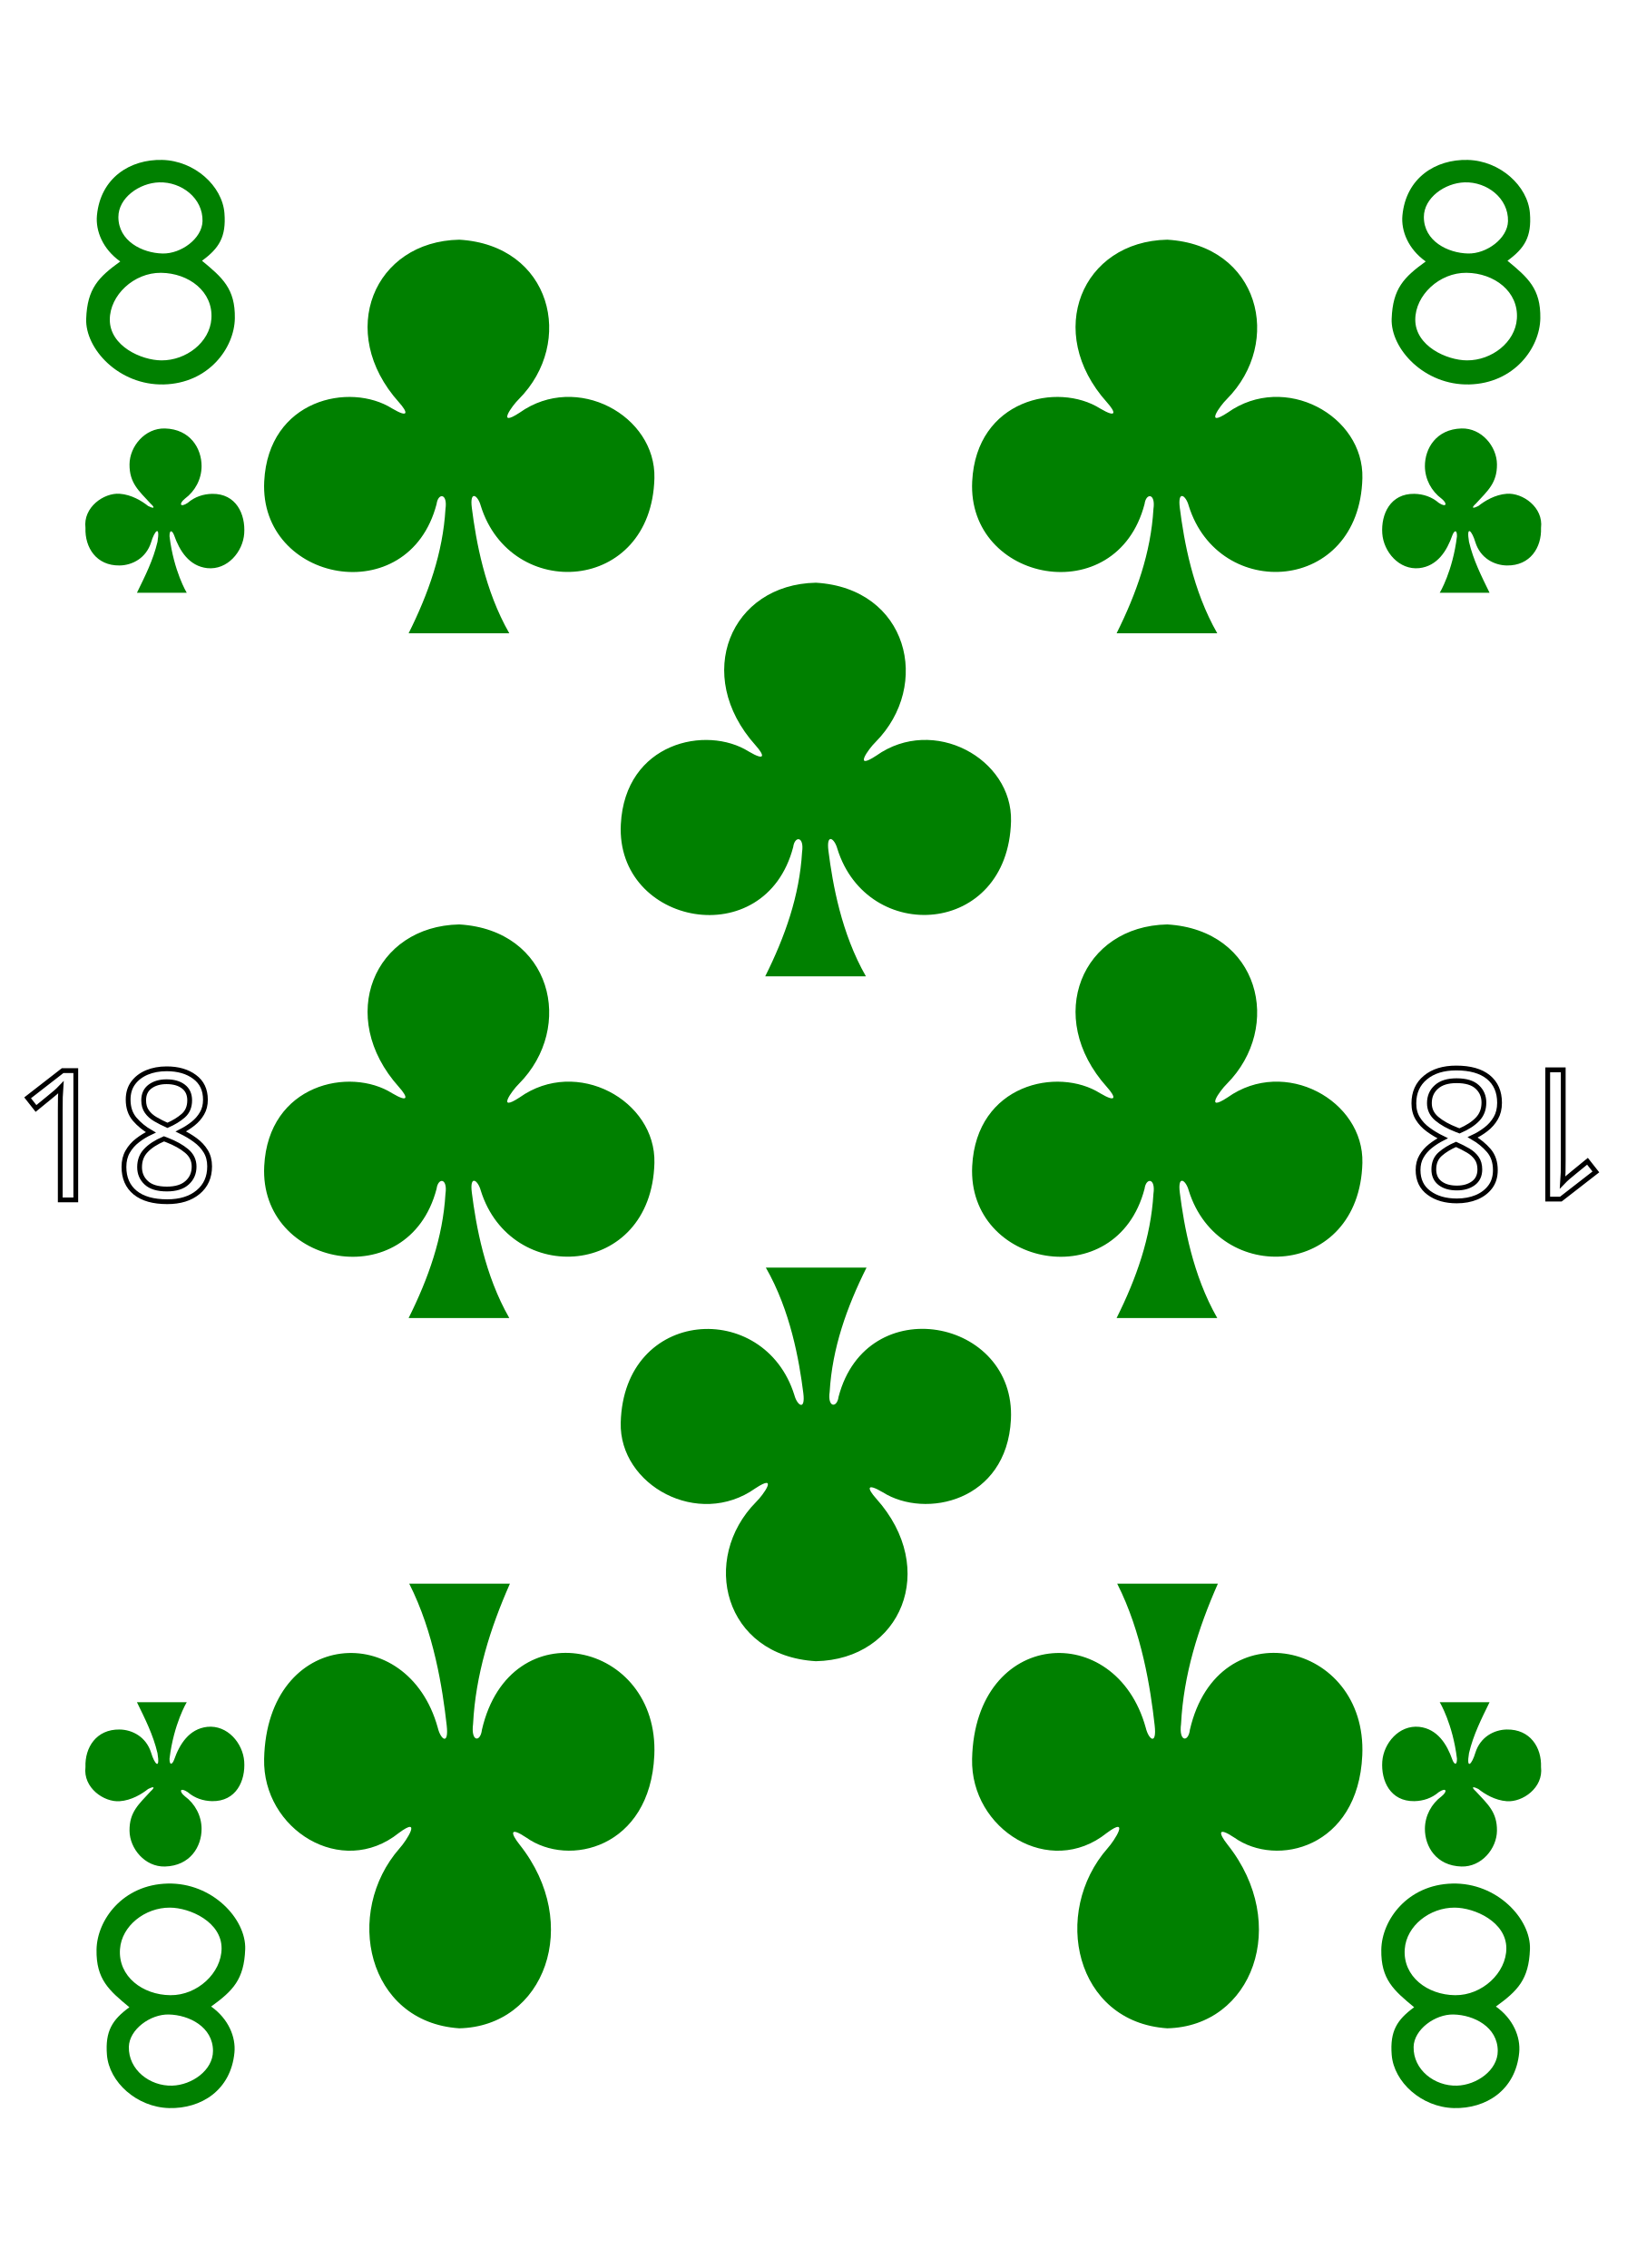
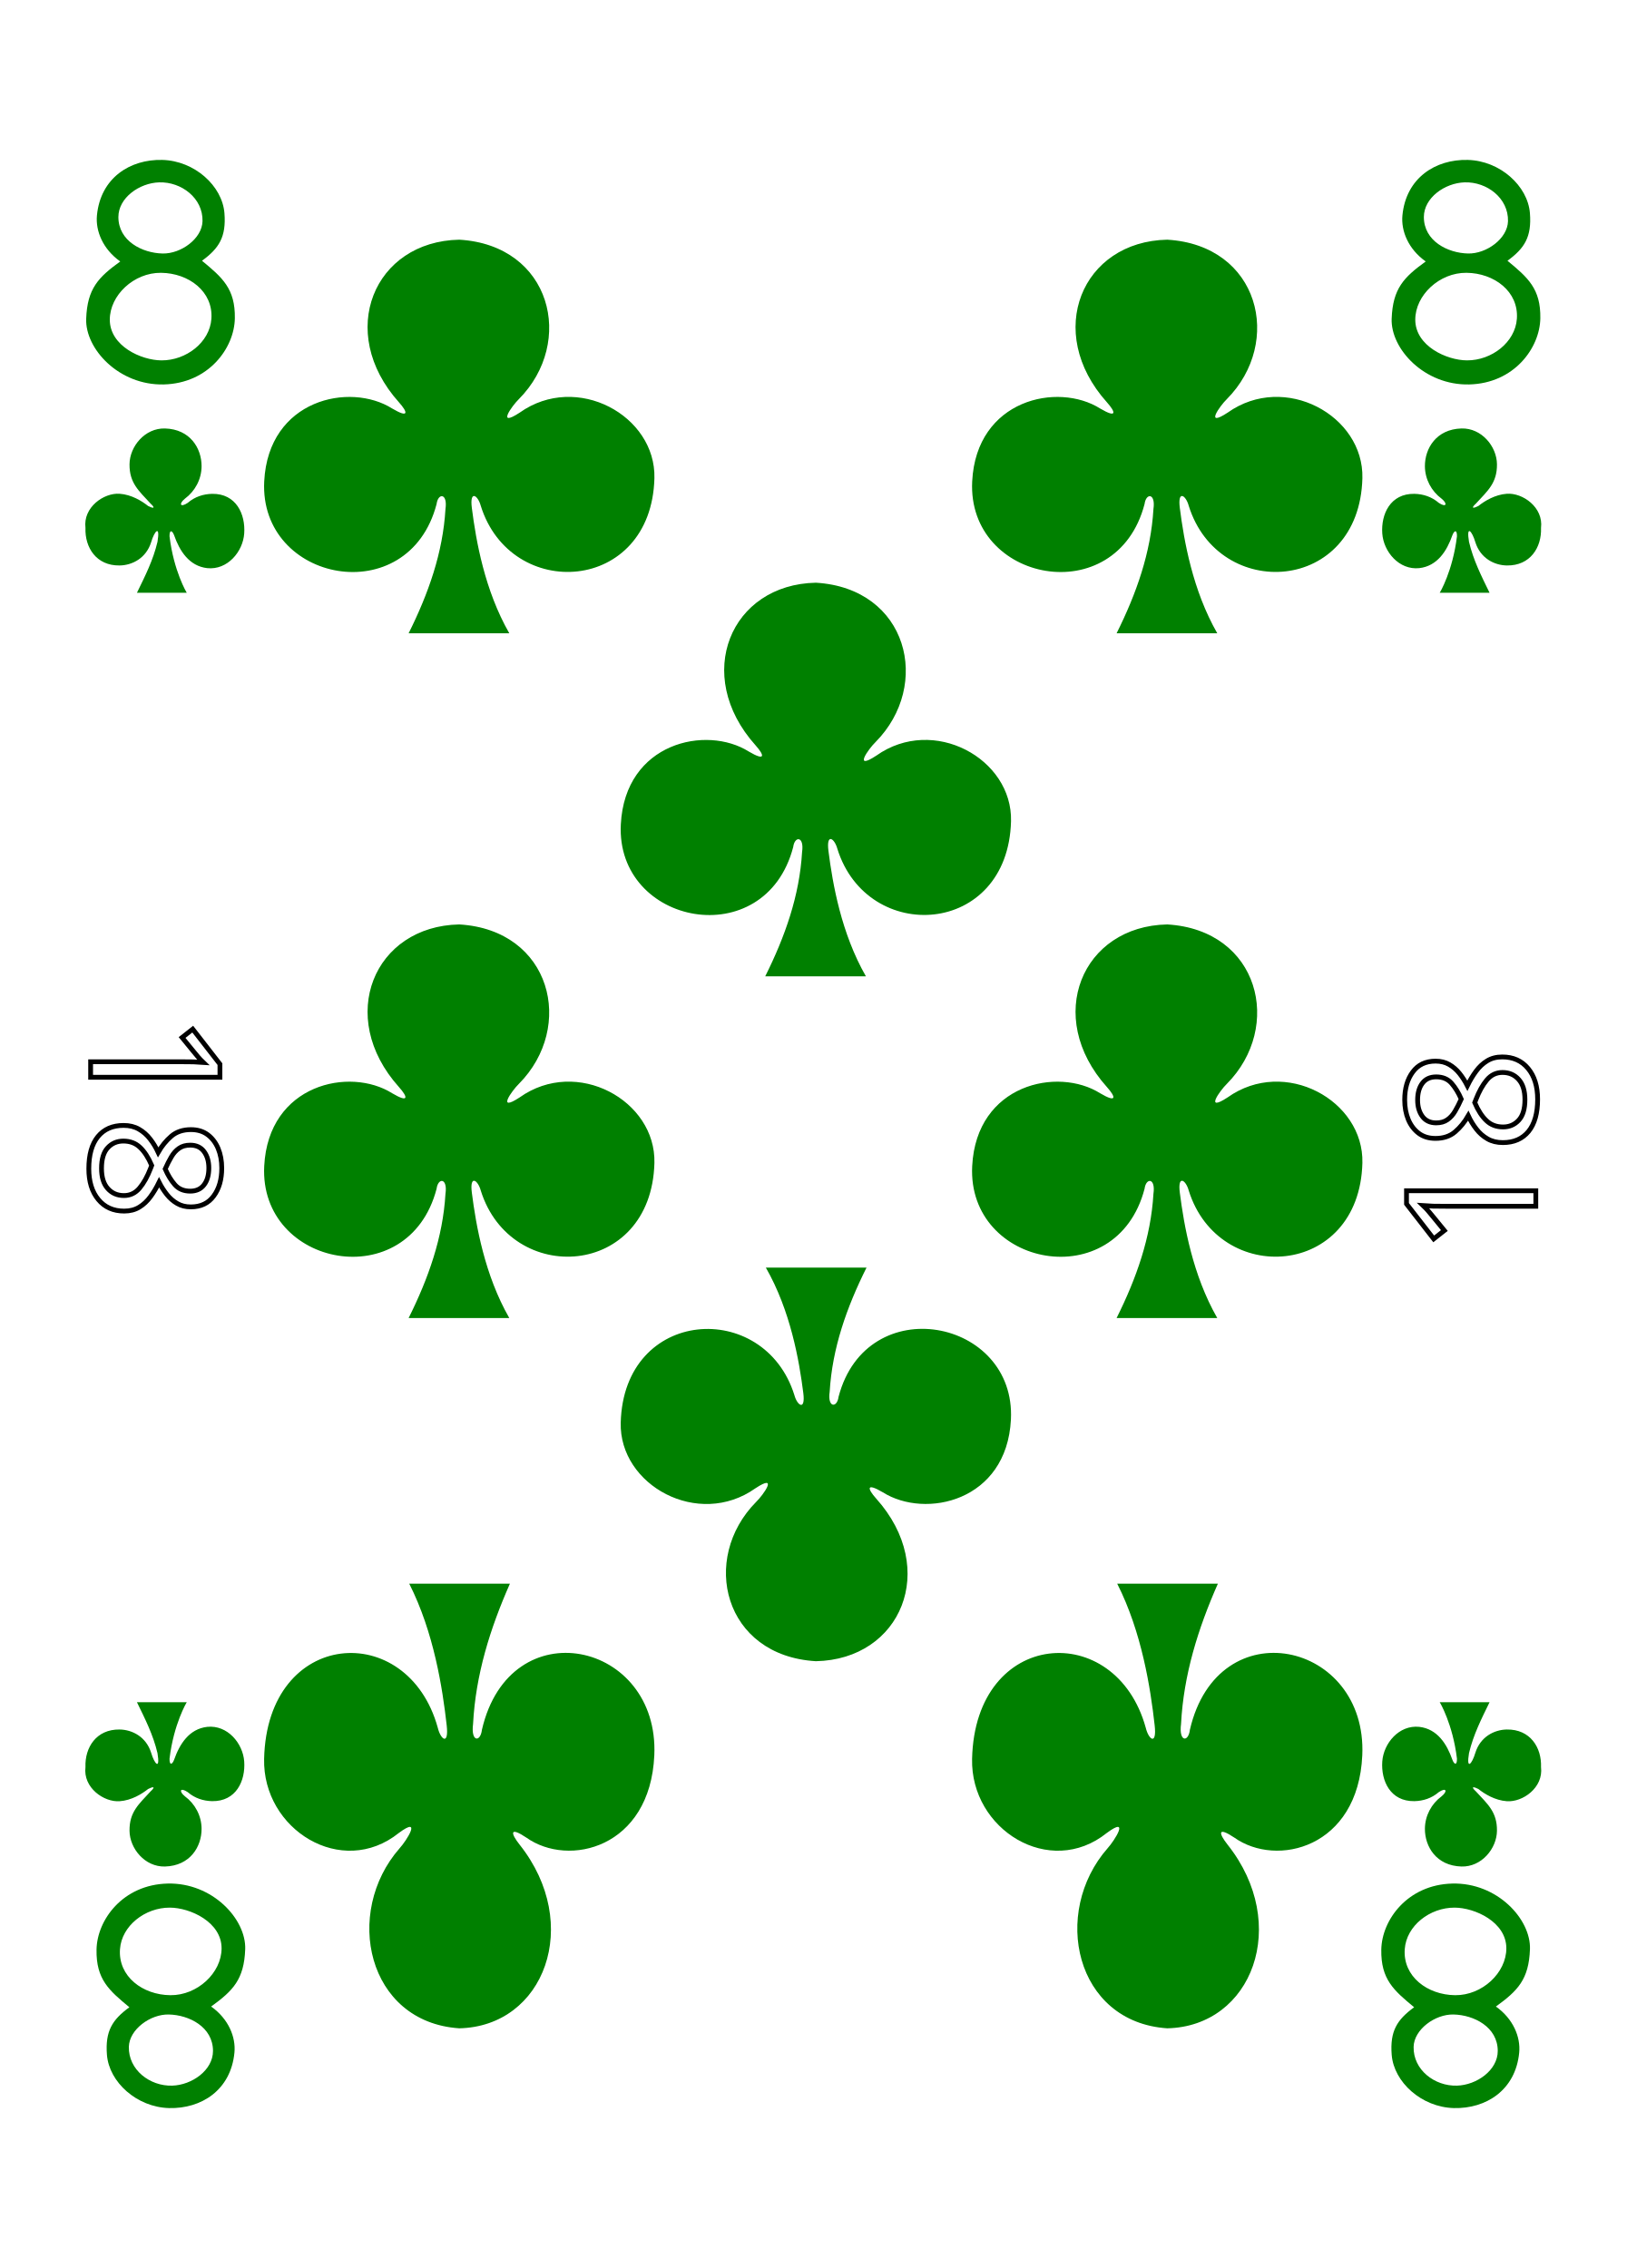
<svg xmlns="http://www.w3.org/2000/svg" width="224.25" height="312.781" id="svg18947" version="1.1">
  <defs id="defs18949" />
  <g transform="translate(-247.874,-381.6862)" id="layer1">
    <g transform="translate(267.498,-1650.124)" id="g10547" style="display:inline">
      <path d="m -7.741,2075.763 c 0.152,-4.157 1.682,-5.718 4.696,-7.894 -2.404,-1.705 -3.418,-4.215 -3.213,-6.353 0.495,-5.175 4.569,-7.763 9.011,-7.651 4.441,0.113 8.269,3.575 8.568,7.336 0.26,3.271 -0.732,4.847 -3.095,6.569 2.805,2.319 4.598,3.848 4.53,7.942 -0.068,4.095 -3.616,8.968 -9.799,9.117 -6.183,0.15 -10.851,-4.911 -10.699,-9.067 z m 17.264,0.014 c 0.265,-3.764 -3.124,-6.303 -6.948,-6.343 -3.726,-0.039 -7.06,3.084 -7.06,6.464 0,3.63 4.335,5.602 7.135,5.612 3.403,0.012 6.644,-2.491 6.872,-5.733 z m -1.224,-13.465 c 0.074,-3.171 -2.904,-5.443 -5.974,-5.352 -2.732,0.082 -5.625,2.129 -5.626,4.779 0,3.316 3.289,4.971 6.096,5.033 2.546,0.057 5.449,-2.066 5.504,-4.461 z" id="path7112-0" style="fill:#008000;fill-opacity:1;display:inline" />
      <path d="m 191.322,2300.638 c -0.152,4.157 -1.682,5.718 -4.696,7.894 2.404,1.705 3.418,4.215 3.213,6.353 -0.495,5.175 -4.569,7.763 -9.011,7.651 -4.441,-0.113 -8.269,-3.575 -8.568,-7.336 -0.26,-3.271 0.732,-4.847 3.095,-6.569 -2.805,-2.319 -4.598,-3.848 -4.53,-7.942 0.068,-4.095 3.615,-8.968 9.799,-9.117 6.183,-0.15 10.851,4.91 10.699,9.067 z m -17.264,-0.013 c -0.265,3.764 3.124,6.304 6.948,6.343 3.726,0.039 7.06,-3.084 7.06,-6.464 0,-3.63 -4.335,-5.602 -7.135,-5.612 -3.403,-0.012 -6.644,2.491 -6.872,5.733 z m 1.224,13.465 c -0.074,3.171 2.904,5.443 5.974,5.352 2.732,-0.082 5.625,-2.129 5.626,-4.779 0,-3.315 -3.289,-4.971 -6.096,-5.033 -2.546,-0.057 -5.449,2.066 -5.505,4.461 z" id="path7128-9" style="fill:#008000;fill-opacity:1;display:inline" />
      <g id="g8166" transform="matrix(0.95,0,0,0.95,4.990475,107.4506)">
        <path style="fill:#008000;fill-opacity:1;display:inline" id="path3309" d="m 136.145,2117.578 c 2.879,-5.776 4.976,-11.701 5.348,-18.037 0.342,-2.332 -1.075,-2.371 -1.288,-0.729 -4.076,15.593 -25.763,11.37 -25.017,-3.296 0.605,-11.895 12.419,-14.454 18.582,-10.565 2.434,1.433 2.296,0.575 0.968,-0.912 -9.155,-10.211 -3.61,-23.362 8.761,-23.602 13.38,0.793 16.851,14.87 8.644,23.148 -1.021,0.995 -3.284,4.191 0.123,1.956 8.287,-5.888 19.787,0.443 19.553,9.521 -0.433,16.739 -20.839,17.987 -25.203,4.006 -0.42,-1.55 -1.629,-2.329 -1.295,0.304 0.605,4.767 1.857,11.953 5.437,18.206 z" />
        <path style="fill:#008000;fill-opacity:1;display:inline" id="path3311" d="m 136.145,2216.982 c 2.879,-5.776 4.976,-11.701 5.348,-18.037 0.342,-2.332 -1.075,-2.371 -1.288,-0.729 -4.076,15.593 -25.763,11.37 -25.017,-3.296 0.605,-11.895 12.419,-14.454 18.582,-10.565 2.434,1.433 2.296,0.575 0.968,-0.912 -9.155,-10.211 -3.61,-23.362 8.761,-23.602 13.38,0.793 16.851,14.87 8.644,23.148 -1.021,0.995 -3.284,4.191 0.123,1.956 8.287,-5.888 19.787,0.443 19.553,9.521 -0.433,16.739 -20.839,17.987 -25.203,4.006 -0.42,-1.55 -1.629,-2.329 -1.295,0.304 0.605,4.767 1.857,11.953 5.437,18.206 z" />
        <path style="fill:#008000;fill-opacity:1;display:inline" id="path3313" d="m 33.394,2216.982 c 2.879,-5.776 4.976,-11.701 5.348,-18.037 0.342,-2.332 -1.075,-2.371 -1.288,-0.729 -4.076,15.593 -25.763,11.37 -25.017,-3.296 0.605,-11.895 12.419,-14.454 18.582,-10.565 2.434,1.433 2.296,0.575 0.968,-0.912 -9.155,-10.211 -3.61,-23.362 8.761,-23.602 13.38,0.793 16.851,14.87 8.644,23.148 -1.021,0.995 -3.284,4.191 0.123,1.956 8.287,-5.888 19.787,0.443 19.553,9.521 -0.433,16.739 -20.839,17.987 -25.203,4.006 -0.42,-1.55 -1.629,-2.329 -1.295,0.304 0.605,4.767 1.857,11.953 5.437,18.206 z" />
        <path style="fill:#008000;fill-opacity:1;display:inline" id="path3315" d="m 85.15,2167.374 c 2.879,-5.776 4.976,-11.701 5.348,-18.037 0.342,-2.332 -1.075,-2.371 -1.288,-0.729 -4.076,15.593 -25.763,11.37 -25.017,-3.296 0.605,-11.895 12.419,-14.454 18.582,-10.565 2.434,1.433 2.296,0.575 0.968,-0.912 -9.155,-10.211 -3.61,-23.362 8.761,-23.602 13.38,0.793 16.851,14.87 8.644,23.148 -1.021,0.995 -3.284,4.191 0.123,1.956 8.287,-5.888 19.787,0.443 19.553,9.521 -0.433,16.739 -20.839,17.987 -25.203,4.006 -0.42,-1.55 -1.629,-2.329 -1.295,0.304 0.605,4.767 1.857,11.953 5.437,18.206 z" />
        <path style="fill:#008000;fill-opacity:1;display:inline" id="path3317" d="m 33.394,2117.578 c 2.879,-5.776 4.976,-11.701 5.348,-18.037 0.342,-2.332 -1.075,-2.371 -1.288,-0.729 -4.076,15.593 -25.763,11.37 -25.017,-3.296 0.605,-11.895 12.419,-14.454 18.582,-10.565 2.434,1.433 2.296,0.575 0.968,-0.912 -9.155,-10.211 -3.61,-23.362 8.761,-23.602 13.38,0.793 16.851,14.87 8.644,23.148 -1.021,0.995 -3.284,4.191 0.123,1.956 8.287,-5.888 19.787,0.443 19.553,9.521 -0.433,16.739 -20.839,17.987 -25.203,4.006 -0.42,-1.55 -1.629,-2.329 -1.295,0.304 0.605,4.767 1.857,11.953 5.437,18.206 z" />
        <path style="fill:#008000;fill-opacity:1;display:inline" id="path3375" d="m 150.847,2255.541 c -2.879,6.524 -4.976,13.218 -5.348,20.375 -0.342,2.634 1.075,2.678 1.288,0.823 4.076,-17.614 25.763,-12.844 25.017,3.724 -0.605,13.437 -12.419,16.328 -18.582,11.934 -2.434,-1.619 -2.296,-0.649 -0.968,1.03 9.155,11.535 3.61,26.39 -8.761,26.662 -13.38,-0.896 -16.851,-16.797 -8.644,-26.149 1.021,-1.123 3.284,-4.734 -0.123,-2.21 -8.287,6.651 -19.787,-0.5 -19.553,-10.755 0.433,-18.909 20.839,-20.319 25.203,-4.525 0.42,1.751 1.629,2.63 1.295,-0.344 -0.605,-5.385 -1.857,-13.503 -5.437,-20.566 z" />
        <path style="fill:#008000;fill-opacity:1;display:inline" id="path3377" d="m 99.852,2209.656 c -2.879,5.776 -4.976,11.701 -5.348,18.037 -0.342,2.332 1.075,2.371 1.288,0.729 4.076,-15.593 25.763,-11.37 25.017,3.296 -0.605,11.895 -12.419,14.454 -18.582,10.565 -2.434,-1.433 -2.296,-0.575 -0.968,0.912 9.155,10.211 3.61,23.362 -8.761,23.602 -13.38,-0.793 -16.851,-14.87 -8.644,-23.148 1.021,-0.995 3.284,-4.191 -0.123,-1.956 -8.287,5.888 -19.787,-0.443 -19.553,-9.521 0.433,-16.739 20.839,-17.987 25.203,-4.006 0.42,1.55 1.629,2.329 1.295,-0.304 -0.605,-4.767 -1.857,-11.953 -5.437,-18.206 z" />
        <path style="fill:#008000;fill-opacity:1;display:inline" id="path3379" d="m 48.096,2255.541 c -2.879,6.524 -4.976,13.218 -5.348,20.375 -0.342,2.634 1.075,2.678 1.288,0.823 4.076,-17.614 25.763,-12.844 25.017,3.724 -0.605,13.437 -12.419,16.328 -18.582,11.934 -2.434,-1.619 -2.296,-0.649 -0.968,1.03 9.155,11.535 3.61,26.39 -8.761,26.662 -13.38,-0.896 -16.851,-16.797 -8.644,-26.149 1.021,-1.123 3.284,-4.734 -0.123,-2.21 -8.287,6.651 -19.787,-0.5 -19.553,-10.755 0.433,-18.909 20.839,-20.319 25.203,-4.525 0.42,1.751 1.629,2.63 1.295,-0.344 -0.605,-5.385 -1.857,-13.503 -5.437,-20.566 z" />
      </g>
      <path d="m -0.744,2113.561 c 1.132,-2.323 2.235,-4.485 2.835,-7.031 0.398,-2.401 -0.416,-1.509 -0.879,0.065 -0.685,2.182 -2.586,3.177 -4.351,3.2 -3.203,0.044 -4.8,-2.474 -4.701,-5.181 -0.35,-2.849 2.537,-4.864 4.714,-4.709 1.636,0.117 3.063,0.999 3.926,1.687 0.566,0.299 1.172,0.432 0.328,-0.341 -1.594,-1.741 -2.923,-2.816 -2.894,-5.425 0.028,-2.45 2.122,-5.005 4.898,-4.925 3.469,0.1 5.046,2.746 5.038,5.207 -0.009,1.794 -0.906,3.445 -2.291,4.468 -0.897,0.728 -0.645,1.273 0.378,0.584 0.983,-0.847 2.154,-1.218 3.368,-1.244 3.316,-0.052 4.612,2.813 4.422,5.476 -0.178,2.494 -2.302,5.062 -5.101,4.771 -2.499,-0.286 -3.812,-2.384 -4.565,-4.538 -0.249,-0.66 -0.642,-0.839 -0.631,0.145 0.577,4.804 2.367,7.794 2.38,7.791 z" id="path3468" style="fill:#008000;fill-opacity:1;display:inline" />
      <path d="m 185.753,2266.561 c -1.132,2.323 -2.235,4.485 -2.835,7.031 -0.398,2.401 0.416,1.509 0.879,-0.065 0.685,-2.183 2.586,-3.177 4.351,-3.2 3.203,-0.043 4.8,2.474 4.7,5.181 0.35,2.849 -2.537,4.864 -4.714,4.709 -1.636,-0.117 -3.063,-1 -3.926,-1.686 -0.566,-0.3 -1.172,-0.432 -0.328,0.341 1.594,1.741 2.923,2.816 2.894,5.425 -0.028,2.45 -2.122,5.005 -4.898,4.925 -3.469,-0.1 -5.046,-2.746 -5.038,-5.207 0.01,-1.794 0.906,-3.445 2.291,-4.467 0.897,-0.728 0.645,-1.273 -0.378,-0.584 -0.983,0.847 -2.154,1.218 -3.368,1.244 -3.316,0.052 -4.612,-2.813 -4.422,-5.476 0.178,-2.494 2.302,-5.062 5.101,-4.771 2.499,0.286 3.812,2.384 4.565,4.538 0.249,0.66 0.642,0.839 0.631,-0.145 -0.577,-4.805 -2.367,-7.794 -2.38,-7.792 z" id="path3490" style="fill:#008000;fill-opacity:1;display:inline" />
      <path d="m 172.255,2075.763 c 0.152,-4.157 1.682,-5.718 4.696,-7.894 -2.404,-1.705 -3.418,-4.215 -3.213,-6.353 0.495,-5.175 4.569,-7.763 9.011,-7.651 4.441,0.113 8.269,3.575 8.568,7.336 0.26,3.271 -0.732,4.847 -3.095,6.569 2.805,2.319 4.598,3.848 4.53,7.942 -0.068,4.095 -3.616,8.968 -9.799,9.117 -6.183,0.15 -10.851,-4.91 -10.699,-9.067 z m 17.264,0.013 c 0.265,-3.764 -3.124,-6.304 -6.948,-6.343 -3.726,-0.039 -7.06,3.084 -7.06,6.464 0,3.63 4.335,5.602 7.135,5.612 3.403,0.012 6.644,-2.491 6.872,-5.733 z m -1.224,-13.465 c 0.074,-3.171 -2.904,-5.443 -5.974,-5.352 -2.732,0.082 -5.625,2.129 -5.626,4.779 0,3.316 3.289,4.971 6.096,5.033 2.546,0.057 5.449,-2.066 5.504,-4.461 z" id="path7112-0-5" style="fill:#008000;fill-opacity:1;display:inline" />
      <path d="m 14.183,2300.638 c -0.152,4.157 -1.682,5.718 -4.696,7.894 2.404,1.705 3.418,4.215 3.213,6.353 -0.495,5.175 -4.569,7.763 -9.011,7.651 -4.441,-0.113 -8.269,-3.575 -8.568,-7.336 -0.26,-3.271 0.732,-4.847 3.095,-6.569 -2.805,-2.319 -4.598,-3.848 -4.53,-7.942 0.068,-4.095 3.615,-8.968 9.799,-9.117 6.183,-0.15 10.851,4.911 10.699,9.067 z m -17.264,-0.013 c -0.265,3.764 3.124,6.304 6.948,6.343 3.726,0.039 7.06,-3.084 7.06,-6.464 0,-3.63 -4.335,-5.602 -7.135,-5.612 -3.403,-0.012 -6.644,2.491 -6.872,5.733 z m 1.224,13.465 c -0.074,3.171 2.904,5.443 5.974,5.352 2.732,-0.082 5.625,-2.129 5.626,-4.779 0,-3.316 -3.289,-4.971 -6.096,-5.033 -2.546,-0.057 -5.449,2.066 -5.505,4.461 z" id="path7128-9-2" style="fill:#008000;fill-opacity:1;display:inline" />
      <path d="m 185.753,2113.561 c -1.132,-2.323 -2.235,-4.485 -2.835,-7.031 -0.398,-2.401 0.416,-1.509 0.879,0.065 0.685,2.183 2.586,3.177 4.351,3.2 3.203,0.043 4.8,-2.474 4.7,-5.181 0.35,-2.849 -2.537,-4.864 -4.714,-4.709 -1.636,0.117 -3.063,0.999 -3.926,1.686 -0.566,0.299 -1.172,0.432 -0.328,-0.341 1.594,-1.741 2.923,-2.816 2.894,-5.425 -0.028,-2.45 -2.122,-5.005 -4.898,-4.925 -3.469,0.1 -5.046,2.746 -5.038,5.207 0.01,1.794 0.906,3.445 2.291,4.468 0.897,0.728 0.645,1.273 -0.378,0.584 -0.983,-0.848 -2.154,-1.218 -3.368,-1.244 -3.316,-0.052 -4.612,2.813 -4.422,5.476 0.178,2.494 2.302,5.062 5.101,4.771 2.499,-0.286 3.812,-2.384 4.565,-4.538 0.249,-0.66 0.642,-0.839 0.631,0.145 -0.577,4.804 -2.367,7.794 -2.38,7.792 z" id="path3468-4" style="fill:#008000;fill-opacity:1;display:inline" />
      <path d="m -0.744,2266.561 c 1.132,2.323 2.235,4.485 2.835,7.031 0.398,2.401 -0.416,1.509 -0.879,-0.065 -0.685,-2.183 -2.586,-3.177 -4.351,-3.2 -3.203,-0.043 -4.8,2.474 -4.701,5.181 -0.35,2.849 2.537,4.864 4.714,4.709 1.636,-0.117 3.063,-0.999 3.926,-1.686 0.566,-0.3 1.172,-0.432 0.328,0.341 -1.594,1.741 -2.923,2.816 -2.894,5.425 0.028,2.45 2.122,5.005 4.898,4.925 3.469,-0.1 5.046,-2.746 5.038,-5.207 -0.009,-1.794 -0.906,-3.445 -2.291,-4.467 -0.897,-0.728 -0.645,-1.273 0.378,-0.584 0.983,0.847 2.154,1.218 3.368,1.244 3.316,0.052 4.612,-2.813 4.422,-5.476 -0.178,-2.494 -2.302,-5.062 -5.101,-4.771 -2.499,0.286 -3.812,2.385 -4.565,4.538 -0.249,0.66 -0.642,0.839 -0.631,-0.145 0.577,-4.805 2.367,-7.794 2.38,-7.792 z" id="path3490-1" style="fill:#008000;fill-opacity:1;display:inline" />
    </g>
    <g transform="translate(-0.02084198,3.3503876e-5)" id="g73">
-       <text xml:space="preserve" style="font-style:normal;font-variant:normal;font-weight:normal;font-stretch:normal;font-size:24.967px;line-height:125%;font-family:'Card Characters';-inkscape-font-specification:'Card Characters, Normal';text-align:start;letter-spacing:0px;word-spacing:0px;writing-mode:lr-tb;text-anchor:start;fill:none;stroke:#000000;stroke-width:0.661;stroke-opacity:1" x="249.483" y="547.165" id="text70860-7">
-         <tspan style="stroke-width:0.661" y="547.165" x="249.483" id="tspan3766">18</tspan>
+       <text transform="matrix(0,1,-1,0,0,0)" xml:space="preserve" style="font-size:24.967px;font-style:normal;font-variant:normal;font-weight:normal;font-stretch:normal;text-align:start;line-height:125%;letter-spacing:0px;word-spacing:0px;writing-mode:lr-tb;text-anchor:start;fill:none;stroke:#000000;stroke-width:0.661;stroke-opacity:1;font-family:Card Characters;-inkscape-font-specification:'Card Characters, Normal'" x="521.394" y="-260.39" id="text70860-7">
+         <tspan style="stroke-width:0.661" y="-260.39" x="521.394" id="tspan3766">18</tspan>
      </text>
-       <text id="text3768" y="-529.229" x="-470.147" style="font-style:normal;font-variant:normal;font-weight:normal;font-stretch:normal;font-size:24.967px;line-height:125%;font-family:'Card Characters';-inkscape-font-specification:'Card Characters, Normal';text-align:start;letter-spacing:0px;word-spacing:0px;writing-mode:lr-tb;text-anchor:start;fill:none;stroke:#000000;stroke-width:0.661;stroke-opacity:1" xml:space="preserve" transform="scale(-1,-1)">
-         <tspan style="stroke-width:0.661" id="tspan3770" x="-470.147" y="-529.229">18</tspan>
+       <text id="text3768" y="459.65" x="-554.76" style="font-size:24.967px;font-style:normal;font-variant:normal;font-weight:normal;font-stretch:normal;text-align:start;line-height:125%;letter-spacing:0px;word-spacing:0px;writing-mode:lr-tb;text-anchor:start;fill:none;stroke:#000000;stroke-width:0.661;stroke-opacity:1;font-family:Card Characters;-inkscape-font-specification:'Card Characters, Normal'" xml:space="preserve" transform="matrix(0,-1,1,0,0,0)">
+         <tspan style="stroke-width:0.661" id="tspan3770" x="-554.76" y="459.65">18</tspan>
      </text>
    </g>
  </g>
</svg>
